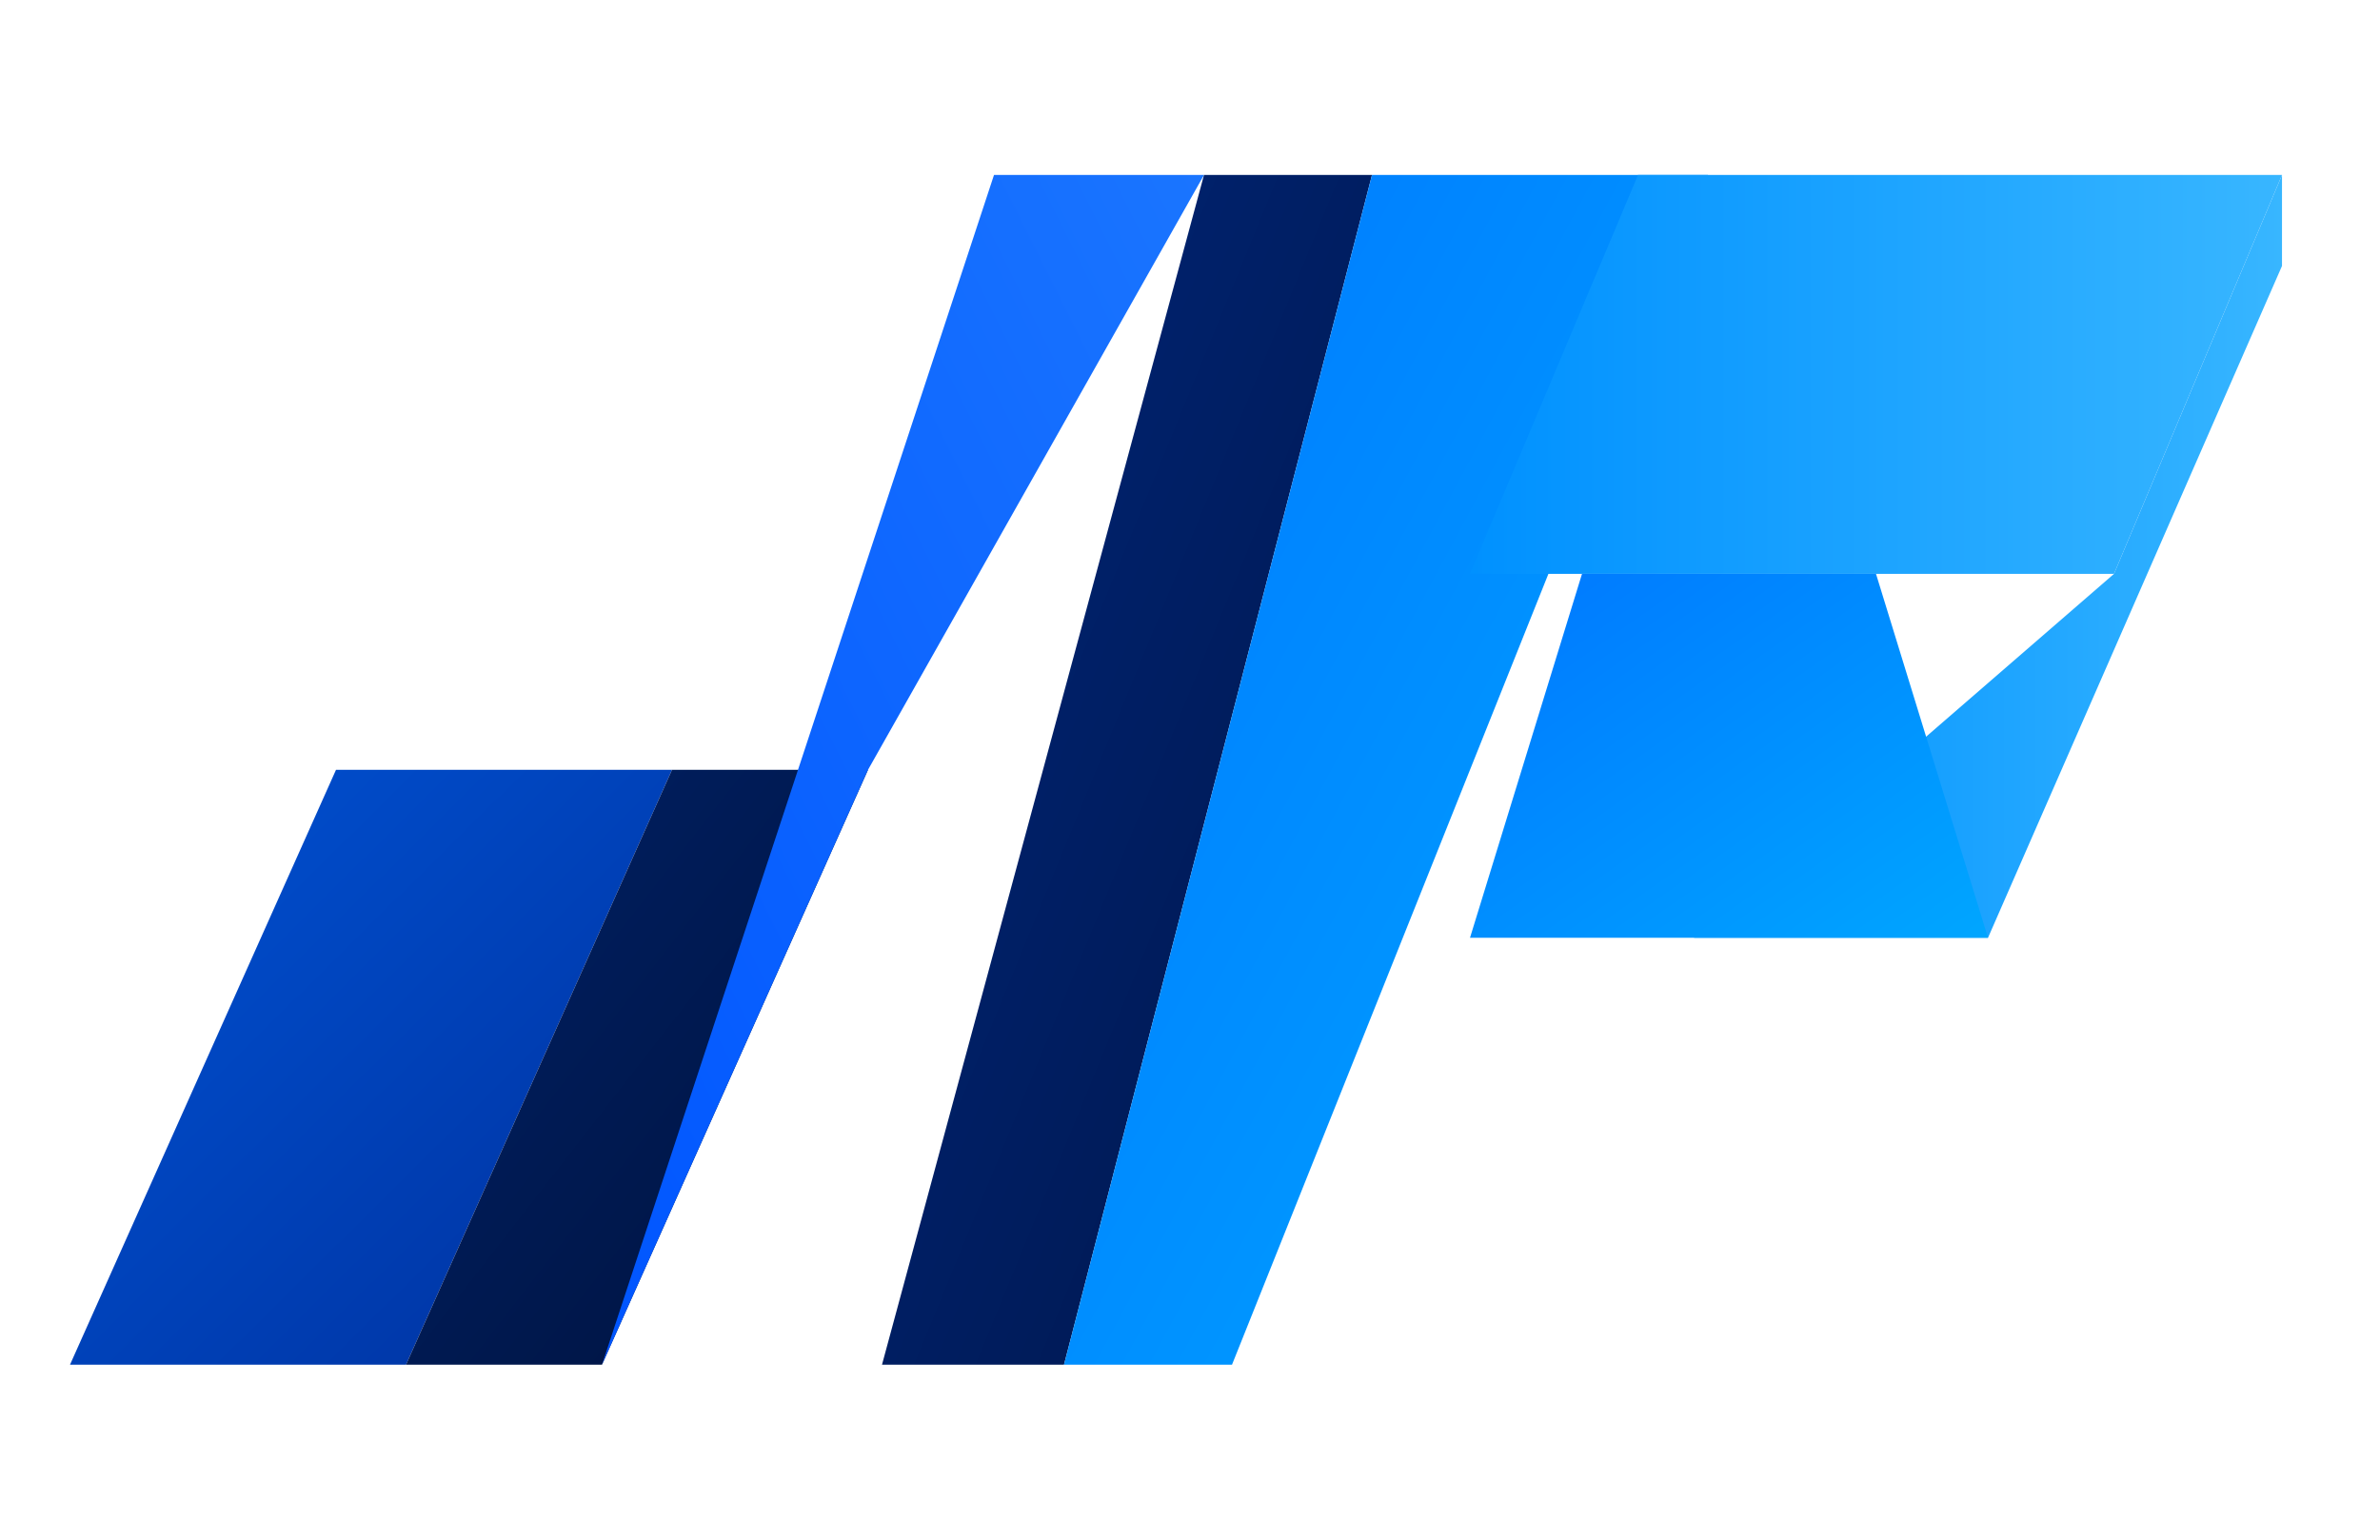
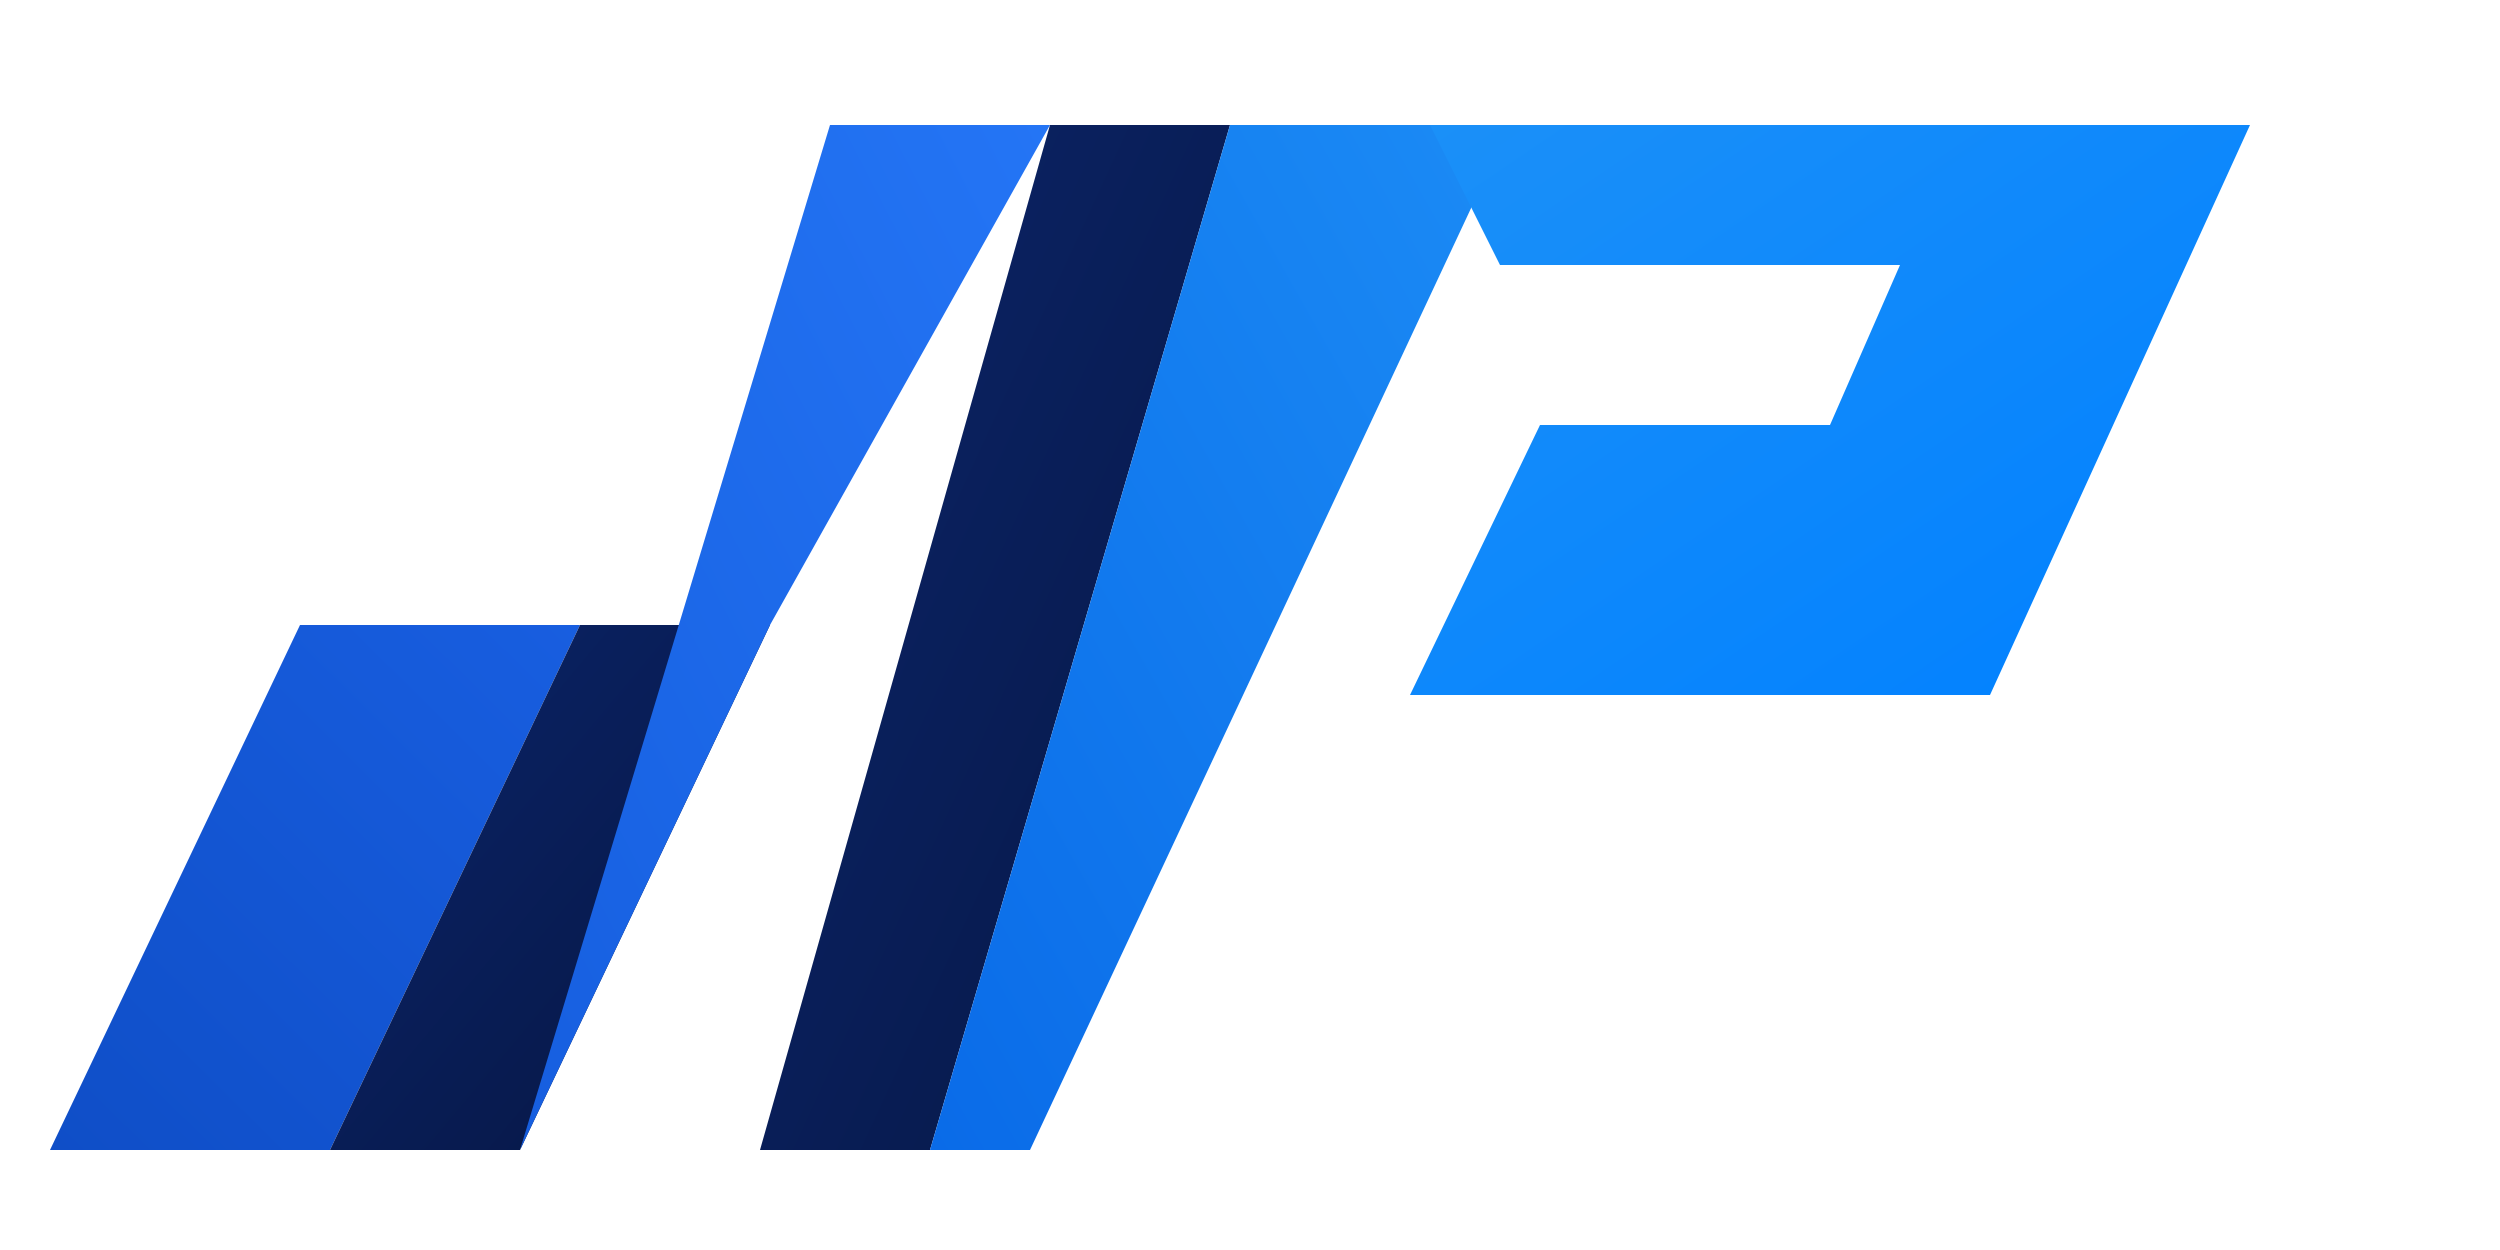
- <svg xmlns="http://www.w3.org/2000/svg" viewBox="0 0 340 220" width="340" height="220">
+ <svg xmlns="http://www.w3.org/2000/svg" viewBox="0 0 500 250" width="500" height="250">
  <defs>
-     <linearGradient id="icoMpBlueOuter" x1="0%" y1="0%" x2="100%" y2="100%">
-       <stop offset="0%" stop-color="#0052d4" />
-       <stop offset="100%" stop-color="#00319e" />
+     <linearGradient id="mpGradBar1" x1="0%" y1="100%" x2="100%" y2="0%">
+       <stop offset="0%" stop-color="#0f4ec7" />
+       <stop offset="100%" stop-color="#185ee0" />
    </linearGradient>
-     <linearGradient id="icoMpShadowBase" x1="0%" y1="0%" x2="100%" y2="100%">
-       <stop offset="0%" stop-color="#002166" />
-       <stop offset="100%" stop-color="#00123d" />
+     <linearGradient id="mpGradShadow1" x1="0%" y1="0%" x2="100%" y2="100%">
+       <stop offset="0%" stop-color="#0b2469" />
+       <stop offset="100%" stop-color="#061642" />
    </linearGradient>
-     <linearGradient id="icoMpBluePeak" x1="0%" y1="100%" x2="100%" y2="0%">
-       <stop offset="0%" stop-color="#0055ff" />
-       <stop offset="100%" stop-color="#1a75ff" />
+     <linearGradient id="mpGradPeak" x1="0%" y1="100%" x2="100%" y2="0%">
+       <stop offset="0%" stop-color="#165edf" />
+       <stop offset="100%" stop-color="#2475f5" />
    </linearGradient>
-     <linearGradient id="icoMpShadowFold" x1="0%" y1="0%" x2="100%" y2="100%">
-       <stop offset="0%" stop-color="#00267a" />
-       <stop offset="100%" stop-color="#00164a" />
+     <linearGradient id="mpGradShadow2" x1="0%" y1="0%" x2="100%" y2="100%">
+       <stop offset="0%" stop-color="#0c256a" />
+       <stop offset="100%" stop-color="#061745" />
    </linearGradient>
-     <linearGradient id="icoMpCyanStem" x1="0%" y1="0%" x2="100%" y2="100%">
-       <stop offset="0%" stop-color="#0077ff" />
-       <stop offset="100%" stop-color="#00a6ff" />
+     <linearGradient id="mpGradPStem" x1="0%" y1="100%" x2="100%" y2="0%">
+       <stop offset="0%" stop-color="#0a6be8" />
+       <stop offset="100%" stop-color="#1b8bf5" />
    </linearGradient>
-     <linearGradient id="icoMpCyanLoop" x1="0%" y1="0%" x2="100%" y2="0%">
-       <stop offset="0%" stop-color="#0091ff" />
-       <stop offset="100%" stop-color="#38b6ff" />
+     <linearGradient id="mpGradPLoop" x1="0%" y1="0%" x2="100%" y2="100%">
+       <stop offset="0%" stop-color="#1b90f8" />
+       <stop offset="100%" stop-color="#0080ff" />
    </linearGradient>
  </defs>
-   <g transform="translate(10, 10)">
-     <polygon points="38,100 86,100 48,185 0,185" fill="url(#icoMpBlueOuter)" />
-     <polygon points="86,100 114,100 76,185 48,185" fill="url(#icoMpShadowBase)" />
-     <polygon points="114,100 162,15 132,15 76,185" fill="url(#icoMpBluePeak)" />
-     <polygon points="162,15 186,15 142,185 116,185" fill="url(#icoMpShadowFold)" />
-     <polygon points="186,15 234,15 166,185 142,185" fill="url(#icoMpCyanStem)" />
-     <polygon points="224,15 316,15 292,72 200,72" fill="url(#icoMpCyanLoop)" />
-     <polygon points="316,15 316,28 274,124 232,124 292,72" fill="url(#icoMpCyanLoop)" />
-     <polygon points="274,124 200,124 216,72 258,72" fill="url(#icoMpCyanStem)" />
+   <g transform="translate(10, 15)">
+     <polygon points="50,110 106,110 56,215 0,215" fill="url(#mpGradBar1)" />
+     <polygon points="106,110 144,110 94,215 56,215" fill="url(#mpGradShadow1)" />
+     <polygon points="144,110 200,10 156,10 94,215" fill="url(#mpGradPeak)" />
+     <polygon points="200,10 236,10 176,215 142,215" fill="url(#mpGradShadow2)" />
+     <polygon points="236,10 292,10 196,215 176,215" fill="url(#mpGradPStem)" />
+     <path d="M 276,10 L 440,10 L 388,124 L 272,124 L 298,70 L 356,70 L 370,38 L 290,38 Z" fill="url(#mpGradPLoop)" />
  </g>
</svg>
